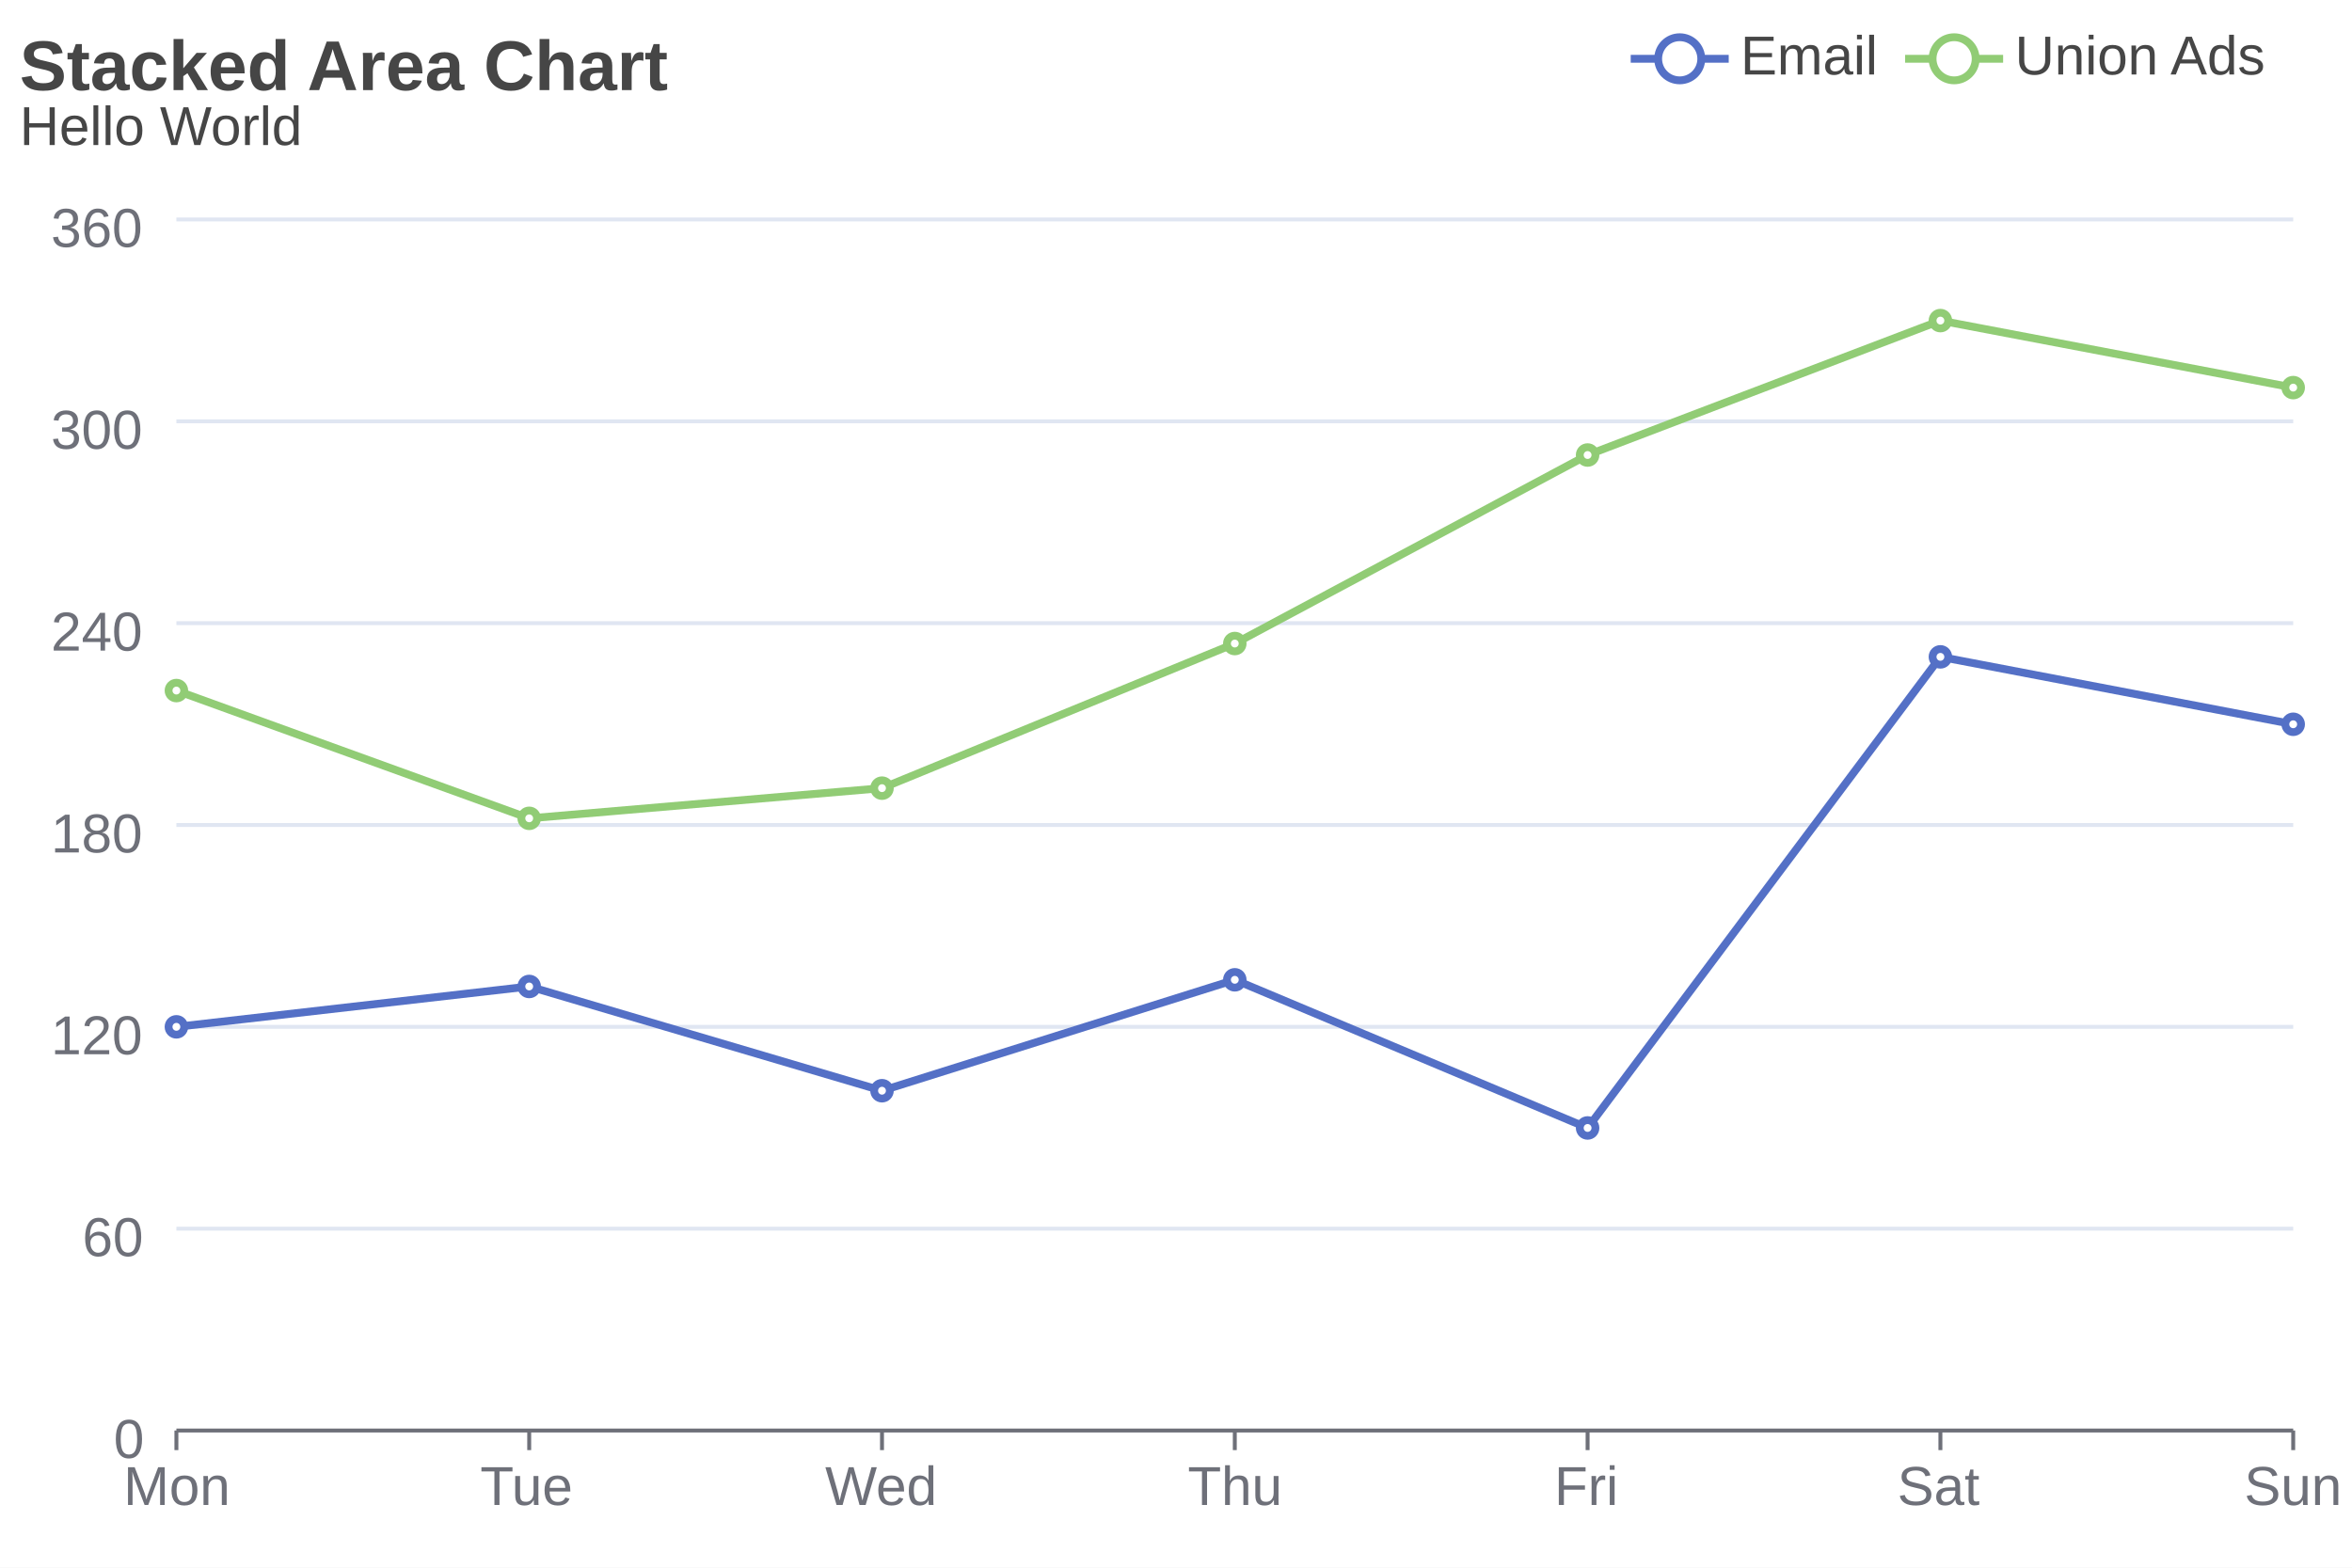
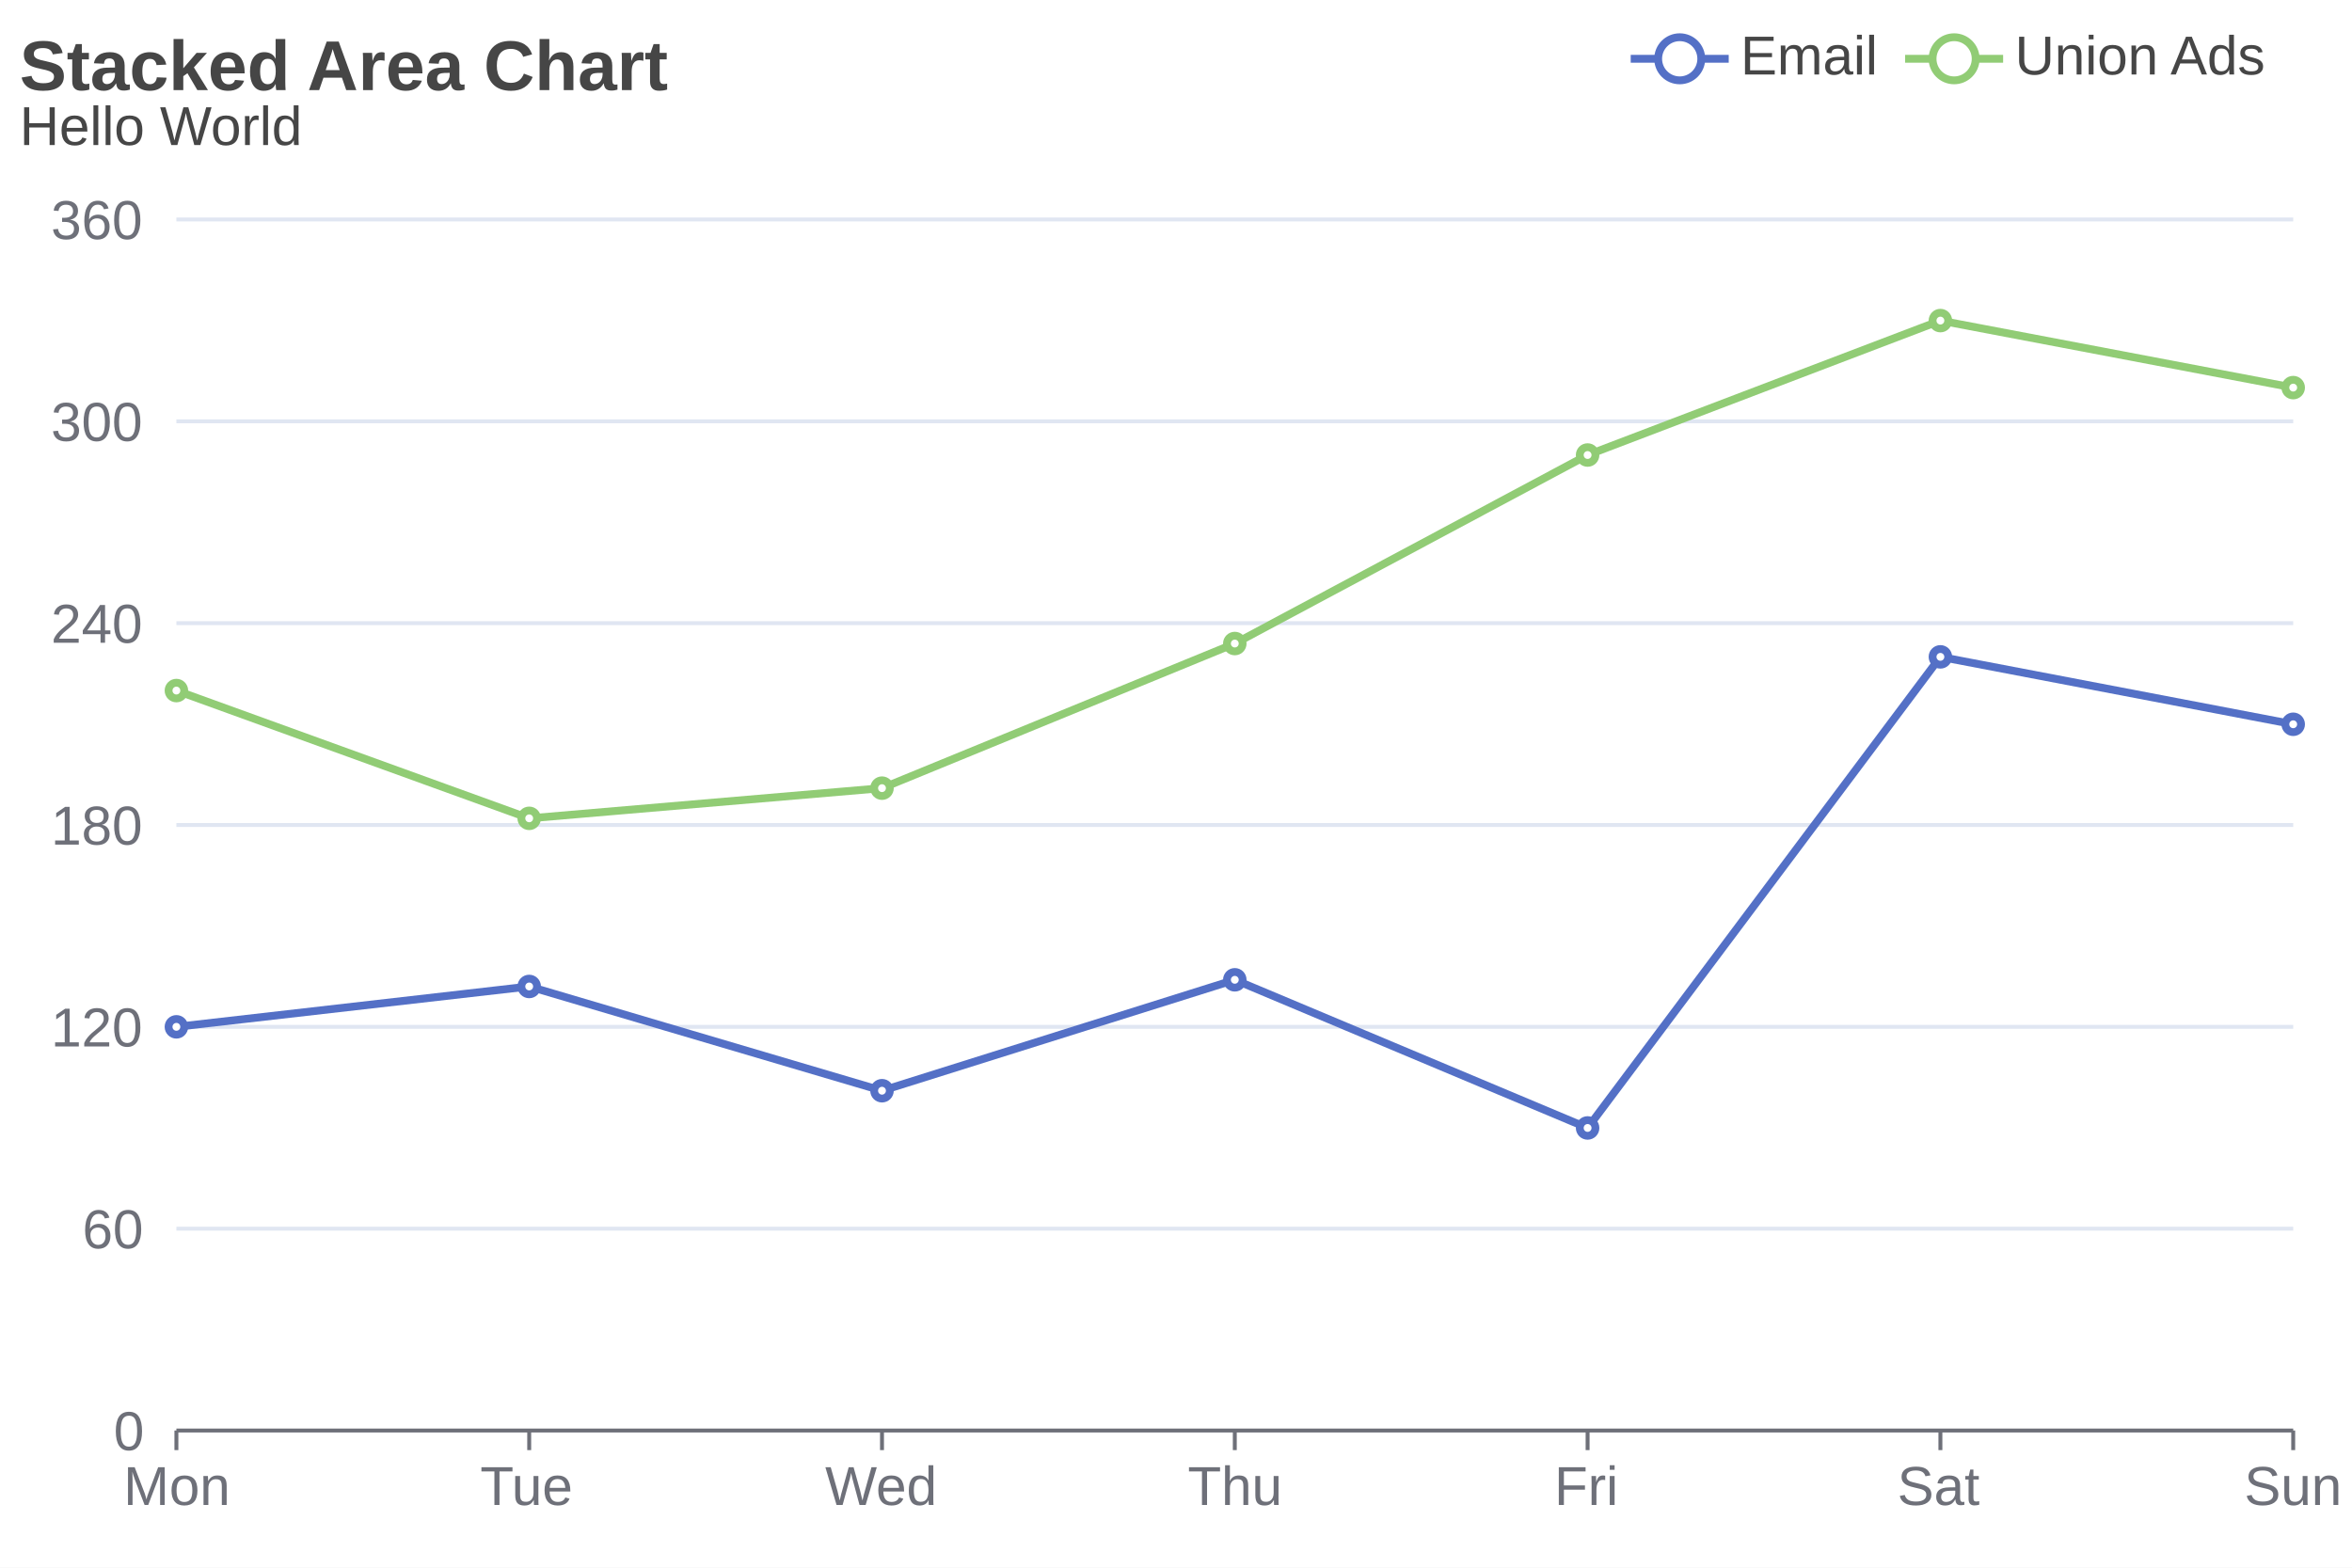
<svg xmlns="http://www.w3.org/2000/svg" width="600" height="400" viewBox="0 0 600 400">
  <rect x="0" y="0" width="600" height="400" fill="#FFFFFF" />
  <text font-size="18" x="5" y="23" font-weight="bold" font-family="Arial" fill="#464646">
Stacked Area Chart
</text>
  <text font-size="14" x="5" y="37" font-family="Arial" fill="#464646">
Hello World
</text>
  <g>
    <line stroke-width="2" x1="416" y1="15" x2="441" y2="15" stroke="#5470C6" />
    <circle cx="428.5" cy="15" r="5.5" stroke-width="2" stroke="#5470C6" fill="#FFFFFF" />
    <text font-size="14" x="444" y="19" font-family="Arial" fill="#464646">
Email
</text>
  </g>
  <g>
    <line stroke-width="2" x1="486" y1="15" x2="511" y2="15" stroke="#91CC75" />
    <circle cx="498.5" cy="15" r="5.5" stroke-width="2" stroke="#91CC75" fill="#FFFFFF" />
    <text font-size="14" x="514" y="19" font-family="Arial" fill="#464646">
Union Ads
</text>
  </g>
  <g stroke="#E0E6F2">
    <line stroke-width="1" x1="45" y1="56" x2="585" y2="56" />
    <line stroke-width="1" x1="45" y1="107.5" x2="585" y2="107.5" />
    <line stroke-width="1" x1="45" y1="159" x2="585" y2="159" />
    <line stroke-width="1" x1="45" y1="210.5" x2="585" y2="210.5" />
    <line stroke-width="1" x1="45" y1="262" x2="585" y2="262" />
    <line stroke-width="1" x1="45" y1="313.5" x2="585" y2="313.5" />
  </g>
  <g>
-     <text font-size="14" x="13" y="63" font-family="Arial" fill="#6E7079">
+     <text font-size="14" x="13" y="61" font-family="Arial" fill="#6E7079">
360
</text>
-     <text font-size="14" x="13" y="114.5" font-family="Arial" fill="#6E7079">
+     <text font-size="14" x="13" y="112.5" font-family="Arial" fill="#6E7079">
300
</text>
-     <text font-size="14" x="13" y="166" font-family="Arial" fill="#6E7079">
+     <text font-size="14" x="13" y="164" font-family="Arial" fill="#6E7079">
240
</text>
-     <text font-size="14" x="13" y="217.5" font-family="Arial" fill="#6E7079">
+     <text font-size="14" x="13" y="215.5" font-family="Arial" fill="#6E7079">
180
</text>
-     <text font-size="14" x="13" y="269" font-family="Arial" fill="#6E7079">
+     <text font-size="14" x="13" y="267" font-family="Arial" fill="#6E7079">
120
</text>
-     <text font-size="14" x="21" y="320.5" font-family="Arial" fill="#6E7079">
+     <text font-size="14" x="21" y="318.5" font-family="Arial" fill="#6E7079">
60
</text>
-     <text font-size="14" x="29" y="372" font-family="Arial" fill="#6E7079">
+     <text font-size="14" x="29" y="370" font-family="Arial" fill="#6E7079">
0
</text>
  </g>
  <g>
    <g stroke="#6E7079">
      <line stroke-width="1" x1="45" y1="365" x2="585" y2="365" />
      <line stroke-width="1" x1="45" y1="365" x2="45" y2="370" />
      <line stroke-width="1" x1="135" y1="365" x2="135" y2="370" />
      <line stroke-width="1" x1="225" y1="365" x2="225" y2="370" />
      <line stroke-width="1" x1="315" y1="365" x2="315" y2="370" />
      <line stroke-width="1" x1="405" y1="365" x2="405" y2="370" />
      <line stroke-width="1" x1="495" y1="365" x2="495" y2="370" />
      <line stroke-width="1" x1="585" y1="365" x2="585" y2="370" />
    </g>
    <text font-size="14" x="31.5" y="384" font-family="Arial" fill="#6E7079">
Mon
</text>
    <text font-size="14" x="122.5" y="384" font-family="Arial" fill="#6E7079">
Tue
</text>
    <text font-size="14" x="210.5" y="384" font-family="Arial" fill="#6E7079">
Wed
</text>
    <text font-size="14" x="303" y="384" font-family="Arial" fill="#6E7079">
Thu
</text>
    <text font-size="14" x="396.5" y="384" font-family="Arial" fill="#6E7079">
Fri
</text>
    <text font-size="14" x="484" y="384" font-family="Arial" fill="#6E7079">
Sat
</text>
    <text font-size="14" x="572.5" y="384" font-family="Arial" fill="#6E7079">
Sun
</text>
  </g>
  <g>
    <path fill="none" d="M 45 262 L 135 251.7 L 225 278.3 L 315 250 L 405 287.8 L 495 167.6 L 585 184.8" stroke-width="2" stroke="#5470C6" />
    <circle cx="45" cy="262" r="2" stroke-width="2" stroke="#5470C6" fill="#FFFFFF" />
    <circle cx="135" cy="251.7" r="2" stroke-width="2" stroke="#5470C6" fill="#FFFFFF" />
    <circle cx="225" cy="278.3" r="2" stroke-width="2" stroke="#5470C6" fill="#FFFFFF" />
    <circle cx="315" cy="250" r="2" stroke-width="2" stroke="#5470C6" fill="#FFFFFF" />
    <circle cx="405" cy="287.8" r="2" stroke-width="2" stroke="#5470C6" fill="#FFFFFF" />
    <circle cx="495" cy="167.6" r="2" stroke-width="2" stroke="#5470C6" fill="#FFFFFF" />
    <circle cx="585" cy="184.8" r="2" stroke-width="2" stroke="#5470C6" fill="#FFFFFF" />
  </g>
  <g>
    <path fill="none" d="M 45 176.2 L 135 208.8 L 225 201.1 L 315 164.2 L 405 116.1 L 495 81.8 L 585 98.9" stroke-width="2" stroke="#91CC75" />
    <circle cx="45" cy="176.2" r="2" stroke-width="2" stroke="#91CC75" fill="#FFFFFF" />
    <circle cx="135" cy="208.8" r="2" stroke-width="2" stroke="#91CC75" fill="#FFFFFF" />
    <circle cx="225" cy="201.1" r="2" stroke-width="2" stroke="#91CC75" fill="#FFFFFF" />
    <circle cx="315" cy="164.2" r="2" stroke-width="2" stroke="#91CC75" fill="#FFFFFF" />
    <circle cx="405" cy="116.1" r="2" stroke-width="2" stroke="#91CC75" fill="#FFFFFF" />
    <circle cx="495" cy="81.8" r="2" stroke-width="2" stroke="#91CC75" fill="#FFFFFF" />
    <circle cx="585" cy="98.9" r="2" stroke-width="2" stroke="#91CC75" fill="#FFFFFF" />
  </g>
</svg>
